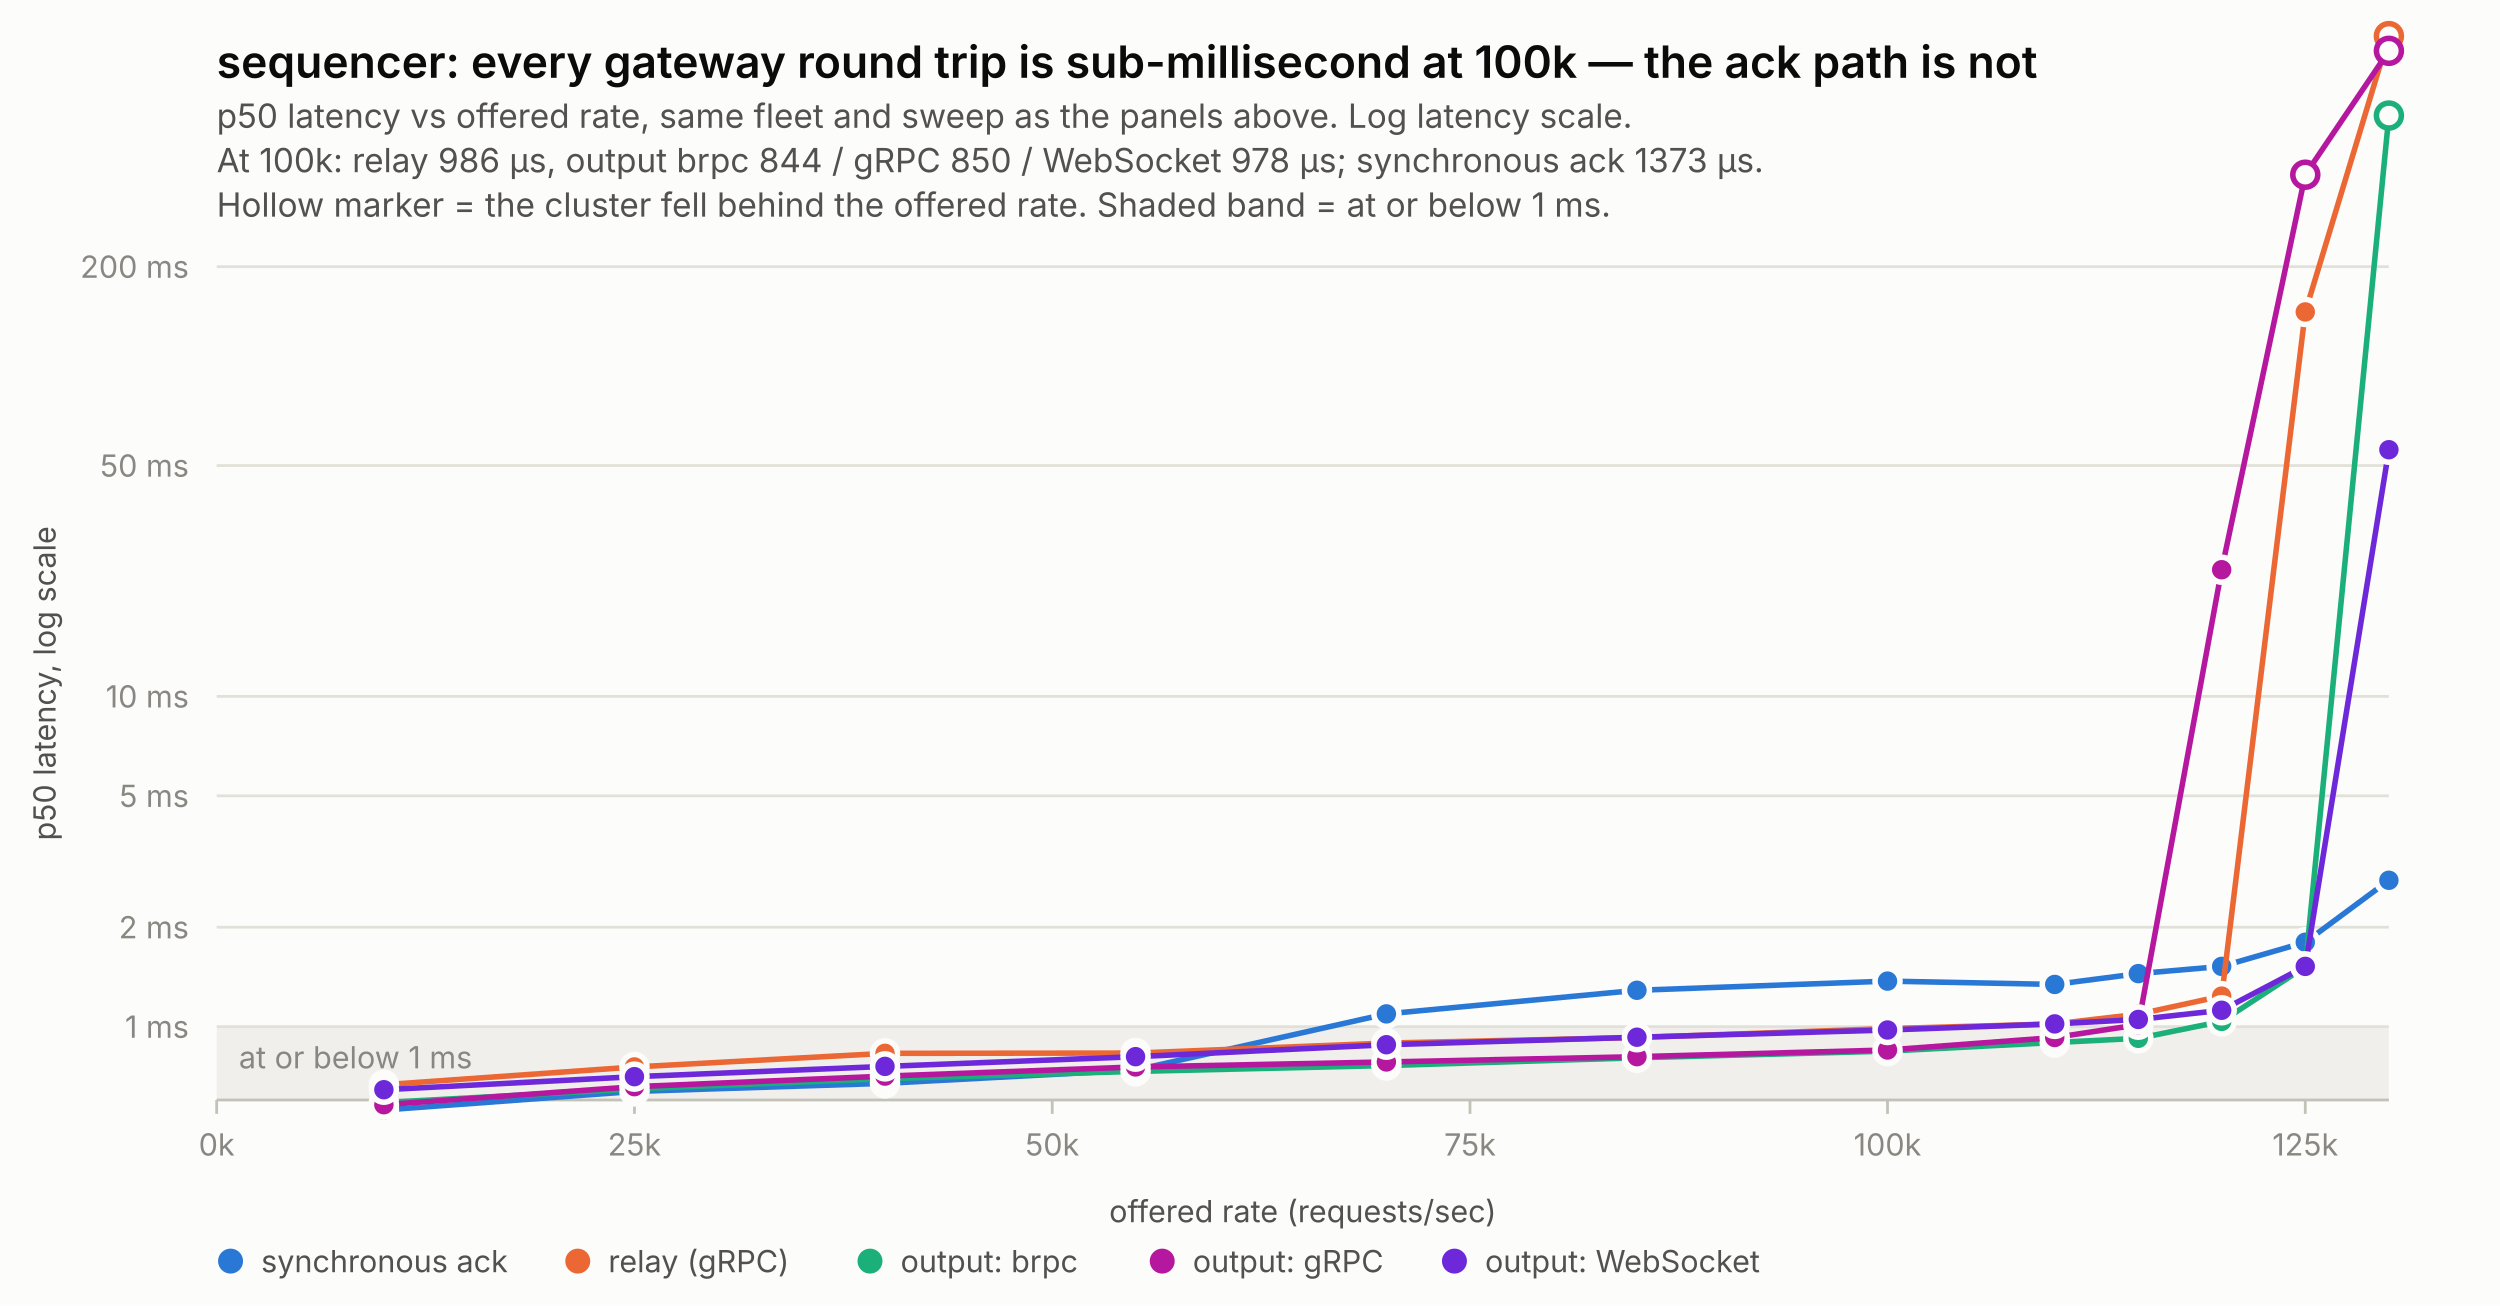
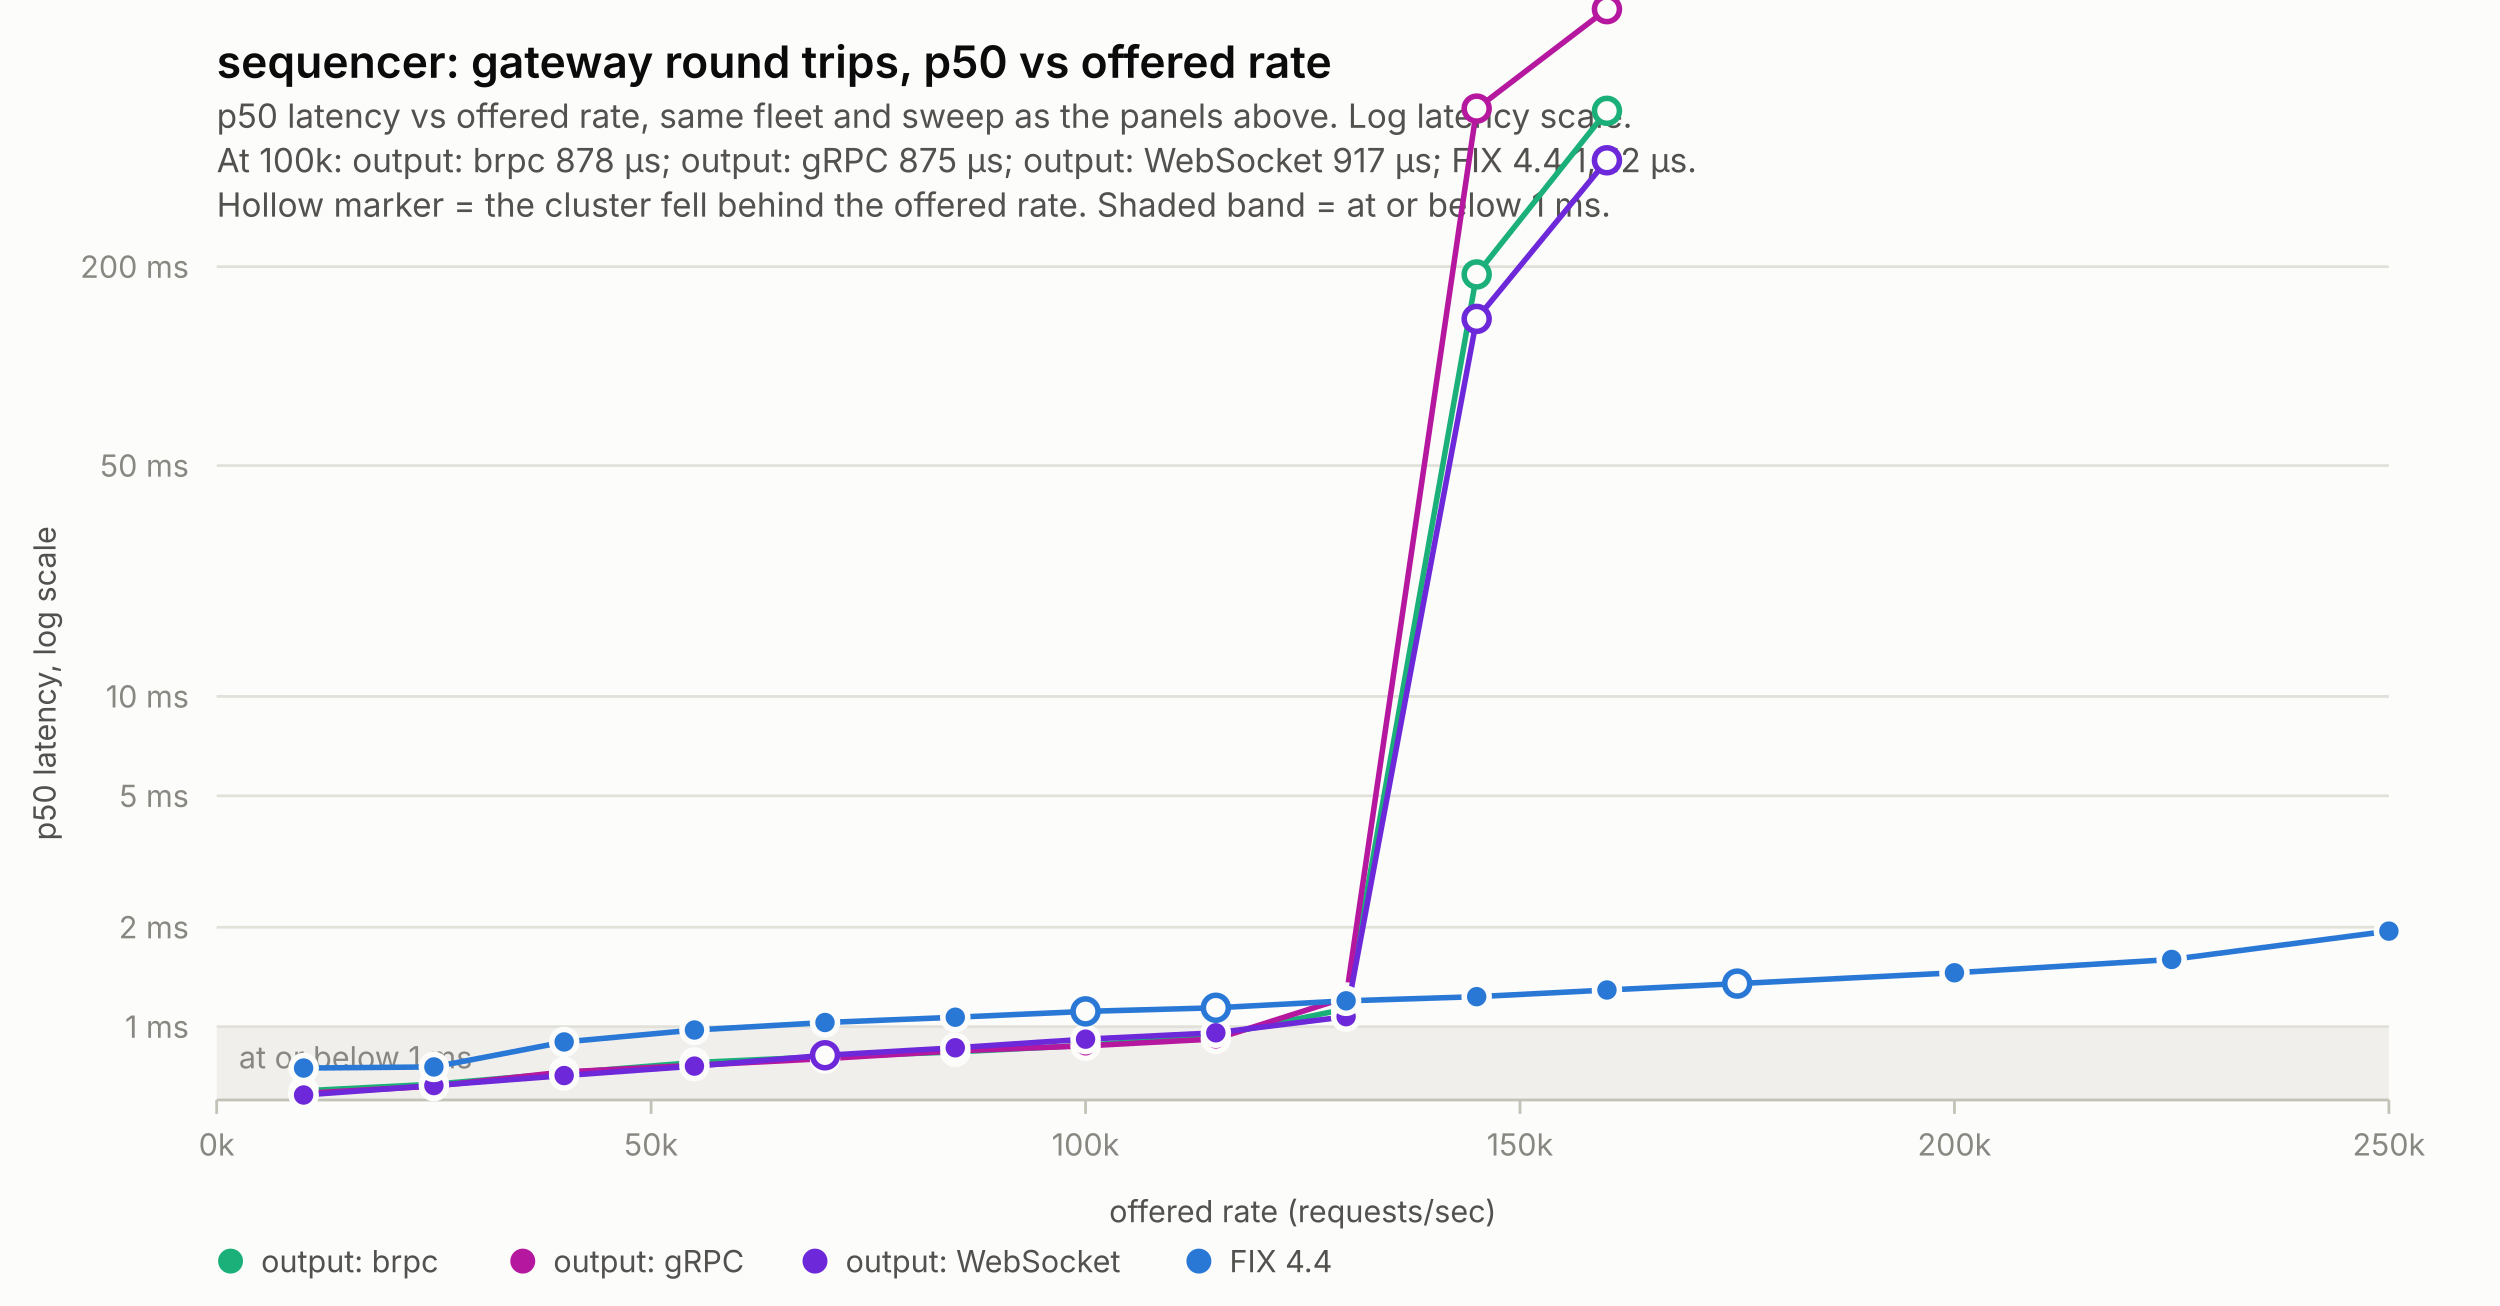
- <svg xmlns="http://www.w3.org/2000/svg" width="900" height="470" viewBox="0 0 900 470" font-family="system-ui,-apple-system,&quot;Segoe UI&quot;,sans-serif" role="img" aria-label="sequencer: every gateway round trip is sub-millisecond at 100k — the ack path is not">
+ <svg xmlns="http://www.w3.org/2000/svg" width="900" height="470" viewBox="0 0 900 470" font-family="system-ui,-apple-system,&quot;Segoe UI&quot;,sans-serif" role="img" aria-label="sequencer: gateway round trips, p50 vs offered rate">
  <rect width="900" height="470" fill="#fcfcfb" />
-   <text x="78" y="28" font-size="16" font-weight="600" fill="#0b0b0b">sequencer: every gateway round trip is sub-millisecond at 100k — the ack path is not</text>
+   <text x="78" y="28" font-size="16" font-weight="600" fill="#0b0b0b">sequencer: gateway round trips, p50 vs offered rate</text>
  <text x="78" y="46" font-size="12" fill="#52514e">p50 latency vs offered rate, same fleet and sweep as the panels above. Log latency scale.</text>
-   <text x="78" y="62" font-size="12" fill="#52514e">At 100k: relay 986 µs, output brpc 844 / gRPC 850 / WebSocket 978 µs; synchronous ack 1373 µs.</text>
+   <text x="78" y="62" font-size="12" fill="#52514e">At 100k: output: brpc 878 µs; output: gRPC 875 µs; output: WebSocket 917 µs; FIX 4.4 1,112 µs.</text>
  <text x="78" y="78" font-size="12" fill="#52514e">Hollow marker = the cluster fell behind the offered rate. Shaded band = at or below 1 ms.</text>
  <rect x="78" y="369.6" width="782" height="26.4" fill="#f0efec" />
  <text x="86" y="384.6" font-size="11" fill="#898781">at or below 1 ms</text>
  <line x1="78" y1="369.6" x2="860" y2="369.6" stroke="#e1e0d9" stroke-width="1" />
  <text x="68" y="373.6" font-size="11" fill="#898781" text-anchor="end">1 ms</text>
  <line x1="78" y1="333.8" x2="860" y2="333.8" stroke="#e1e0d9" stroke-width="1" />
  <text x="68" y="337.8" font-size="11" fill="#898781" text-anchor="end">2 ms</text>
  <line x1="78" y1="286.5" x2="860" y2="286.5" stroke="#e1e0d9" stroke-width="1" />
  <text x="68" y="290.5" font-size="11" fill="#898781" text-anchor="end">5 ms</text>
  <line x1="78" y1="250.7" x2="860" y2="250.7" stroke="#e1e0d9" stroke-width="1" />
  <text x="68" y="254.7" font-size="11" fill="#898781" text-anchor="end">10 ms</text>
  <line x1="78" y1="167.6" x2="860" y2="167.6" stroke="#e1e0d9" stroke-width="1" />
  <text x="68" y="171.6" font-size="11" fill="#898781" text-anchor="end">50 ms</text>
  <line x1="78" y1="96.0" x2="860" y2="96.0" stroke="#e1e0d9" stroke-width="1" />
  <text x="68" y="100.0" font-size="11" fill="#898781" text-anchor="end">200 ms</text>
  <text x="20" y="246" font-size="11" fill="#52514e" text-anchor="middle" transform="rotate(-90 20 246)">p50 latency, log scale</text>
  <line x1="78" y1="396" x2="860" y2="396" stroke="#c3c2b7" stroke-width="1" />
  <line x1="78.0" y1="396" x2="78.0" y2="401" stroke="#c3c2b7" stroke-width="1" />
  <text x="78.0" y="416" font-size="11" fill="#898781" text-anchor="middle">0k</text>
-   <line x1="228.4" y1="396" x2="228.4" y2="401" stroke="#c3c2b7" stroke-width="1" />
-   <text x="228.4" y="416" font-size="11" fill="#898781" text-anchor="middle">25k</text>
-   <line x1="378.8" y1="396" x2="378.8" y2="401" stroke="#c3c2b7" stroke-width="1" />
-   <text x="378.8" y="416" font-size="11" fill="#898781" text-anchor="middle">50k</text>
-   <line x1="529.2" y1="396" x2="529.2" y2="401" stroke="#c3c2b7" stroke-width="1" />
-   <text x="529.2" y="416" font-size="11" fill="#898781" text-anchor="middle">75k</text>
-   <line x1="679.5" y1="396" x2="679.5" y2="401" stroke="#c3c2b7" stroke-width="1" />
-   <text x="679.5" y="416" font-size="11" fill="#898781" text-anchor="middle">100k</text>
-   <line x1="829.9" y1="396" x2="829.9" y2="401" stroke="#c3c2b7" stroke-width="1" />
-   <text x="829.9" y="416" font-size="11" fill="#898781" text-anchor="middle">125k</text>
+   <line x1="234.4" y1="396" x2="234.4" y2="401" stroke="#c3c2b7" stroke-width="1" />
+   <text x="234.4" y="416" font-size="11" fill="#898781" text-anchor="middle">50k</text>
+   <line x1="390.8" y1="396" x2="390.8" y2="401" stroke="#c3c2b7" stroke-width="1" />
+   <text x="390.8" y="416" font-size="11" fill="#898781" text-anchor="middle">100k</text>
+   <line x1="547.2" y1="396" x2="547.2" y2="401" stroke="#c3c2b7" stroke-width="1" />
+   <text x="547.2" y="416" font-size="11" fill="#898781" text-anchor="middle">150k</text>
+   <line x1="703.6" y1="396" x2="703.6" y2="401" stroke="#c3c2b7" stroke-width="1" />
+   <text x="703.6" y="416" font-size="11" fill="#898781" text-anchor="middle">200k</text>
+   <line x1="860.0" y1="396" x2="860.0" y2="401" stroke="#c3c2b7" stroke-width="1" />
+   <text x="860.0" y="416" font-size="11" fill="#898781" text-anchor="middle">250k</text>
  <text x="469" y="440" font-size="11" fill="#52514e" text-anchor="middle">offered rate (requests/sec)</text>
-   <path d="M138.2,399.6 L228.4,392.9 L318.6,390.0 L408.8,385.2 L499.1,365.0 L589.3,356.5 L679.5,353.2 L739.7,354.4 L769.8,350.5 L799.8,347.9 L829.9,339.2 L860.0,316.9" fill="none" stroke="#2a78d6" stroke-width="2" stroke-linejoin="round" stroke-linecap="round" />
-   <circle cx="138.2" cy="399.6" r="4.5" fill="#2a78d6" stroke="#fcfcfb" stroke-width="2" />
-   <circle cx="228.4" cy="392.9" r="4.5" fill="#2a78d6" stroke="#fcfcfb" stroke-width="2" />
-   <circle cx="318.6" cy="390.0" r="4.5" fill="#2a78d6" stroke="#fcfcfb" stroke-width="2" />
-   <circle cx="408.8" cy="385.2" r="4.5" fill="#2a78d6" stroke="#fcfcfb" stroke-width="2" />
-   <circle cx="499.1" cy="365.0" r="4.5" fill="#2a78d6" stroke="#fcfcfb" stroke-width="2" />
-   <circle cx="589.3" cy="356.5" r="4.5" fill="#2a78d6" stroke="#fcfcfb" stroke-width="2" />
-   <circle cx="679.5" cy="353.2" r="4.5" fill="#2a78d6" stroke="#fcfcfb" stroke-width="2" />
-   <circle cx="739.7" cy="354.4" r="4.5" fill="#2a78d6" stroke="#fcfcfb" stroke-width="2" />
-   <circle cx="769.8" cy="350.5" r="4.5" fill="#2a78d6" stroke="#fcfcfb" stroke-width="2" />
-   <circle cx="799.8" cy="347.9" r="4.5" fill="#2a78d6" stroke="#fcfcfb" stroke-width="2" />
-   <circle cx="829.9" cy="339.2" r="4.5" fill="#2a78d6" stroke="#fcfcfb" stroke-width="2" />
-   <circle cx="860.0" cy="316.9" r="4.5" fill="#2a78d6" stroke="#fcfcfb" stroke-width="2" />
-   <path d="M138.2,390.5 L228.4,384.1 L318.6,379.2 L408.8,379.1 L499.1,375.5 L589.3,373.5 L679.5,370.3 L739.7,368.6 L769.8,365.1 L799.8,358.6 L829.9,112.3 L860.0,13.0" fill="none" stroke="#eb6834" stroke-width="2" stroke-linejoin="round" stroke-linecap="round" />
-   <circle cx="138.2" cy="390.5" r="4.5" fill="#eb6834" stroke="#fcfcfb" stroke-width="2" />
-   <circle cx="228.4" cy="384.1" r="4.5" fill="#eb6834" stroke="#fcfcfb" stroke-width="2" />
-   <circle cx="318.6" cy="379.2" r="4.5" fill="#eb6834" stroke="#fcfcfb" stroke-width="2" />
-   <circle cx="408.8" cy="379.1" r="4.5" fill="#eb6834" stroke="#fcfcfb" stroke-width="2" />
-   <circle cx="499.1" cy="375.5" r="4.5" fill="#eb6834" stroke="#fcfcfb" stroke-width="2" />
-   <circle cx="589.3" cy="373.5" r="4.5" fill="#eb6834" stroke="#fcfcfb" stroke-width="2" />
-   <circle cx="679.5" cy="370.3" r="4.5" fill="#eb6834" stroke="#fcfcfb" stroke-width="2" />
-   <circle cx="739.7" cy="368.6" r="4.5" fill="#eb6834" stroke="#fcfcfb" stroke-width="2" />
-   <circle cx="769.8" cy="365.1" r="4.5" fill="#eb6834" stroke="#fcfcfb" stroke-width="2" />
-   <circle cx="799.8" cy="358.6" r="4.5" fill="#eb6834" stroke="#fcfcfb" stroke-width="2" />
-   <circle cx="829.9" cy="112.3" r="4.5" fill="#eb6834" stroke="#fcfcfb" stroke-width="2" />
-   <circle cx="860.0" cy="13.0" r="4.5" fill="#fcfcfb" stroke="#eb6834" stroke-width="2" />
-   <path d="M138.2,396.9 L228.4,392.0 L318.6,388.3 L408.8,385.7 L499.1,383.6 L589.3,380.8 L679.5,378.4 L739.7,375.3 L769.8,373.8 L799.8,367.7 L829.9,348.0 L860.0,41.6" fill="none" stroke="#1baf7a" stroke-width="2" stroke-linejoin="round" stroke-linecap="round" />
-   <circle cx="138.2" cy="396.9" r="4.5" fill="#1baf7a" stroke="#fcfcfb" stroke-width="2" />
-   <circle cx="228.4" cy="392.0" r="4.5" fill="#1baf7a" stroke="#fcfcfb" stroke-width="2" />
-   <circle cx="318.6" cy="388.3" r="4.5" fill="#1baf7a" stroke="#fcfcfb" stroke-width="2" />
-   <circle cx="408.8" cy="385.7" r="4.5" fill="#1baf7a" stroke="#fcfcfb" stroke-width="2" />
-   <circle cx="499.1" cy="383.6" r="4.5" fill="#1baf7a" stroke="#fcfcfb" stroke-width="2" />
-   <circle cx="589.3" cy="380.8" r="4.5" fill="#1baf7a" stroke="#fcfcfb" stroke-width="2" />
-   <circle cx="679.5" cy="378.4" r="4.5" fill="#1baf7a" stroke="#fcfcfb" stroke-width="2" />
-   <circle cx="739.7" cy="375.3" r="4.5" fill="#1baf7a" stroke="#fcfcfb" stroke-width="2" />
-   <circle cx="769.8" cy="373.8" r="4.5" fill="#1baf7a" stroke="#fcfcfb" stroke-width="2" />
-   <circle cx="799.8" cy="367.7" r="4.5" fill="#1baf7a" stroke="#fcfcfb" stroke-width="2" />
-   <circle cx="829.9" cy="348.0" r="4.5" fill="#1baf7a" stroke="#fcfcfb" stroke-width="2" />
-   <circle cx="860.0" cy="41.6" r="4.5" fill="#fcfcfb" stroke="#1baf7a" stroke-width="2" />
-   <path d="M138.2,397.7 L228.4,391.2 L318.6,387.4 L408.8,384.1 L499.1,382.3 L589.3,380.4 L679.5,378.0 L739.7,373.5 L769.8,368.9 L799.8,205.1 L829.9,62.9 L860.0,18.3" fill="none" stroke="#b5179e" stroke-width="2" stroke-linejoin="round" stroke-linecap="round" />
-   <circle cx="138.2" cy="397.7" r="4.5" fill="#b5179e" stroke="#fcfcfb" stroke-width="2" />
-   <circle cx="228.4" cy="391.2" r="4.5" fill="#b5179e" stroke="#fcfcfb" stroke-width="2" />
-   <circle cx="318.6" cy="387.4" r="4.5" fill="#b5179e" stroke="#fcfcfb" stroke-width="2" />
-   <circle cx="408.8" cy="384.1" r="4.5" fill="#b5179e" stroke="#fcfcfb" stroke-width="2" />
-   <circle cx="499.1" cy="382.3" r="4.5" fill="#b5179e" stroke="#fcfcfb" stroke-width="2" />
-   <circle cx="589.3" cy="380.4" r="4.5" fill="#b5179e" stroke="#fcfcfb" stroke-width="2" />
-   <circle cx="679.5" cy="378.0" r="4.5" fill="#b5179e" stroke="#fcfcfb" stroke-width="2" />
-   <circle cx="739.7" cy="373.5" r="4.5" fill="#b5179e" stroke="#fcfcfb" stroke-width="2" />
-   <circle cx="769.8" cy="368.9" r="4.5" fill="#b5179e" stroke="#fcfcfb" stroke-width="2" />
-   <circle cx="799.8" cy="205.1" r="4.5" fill="#b5179e" stroke="#fcfcfb" stroke-width="2" />
-   <circle cx="829.9" cy="62.9" r="4.5" fill="#fcfcfb" stroke="#b5179e" stroke-width="2" />
-   <circle cx="860.0" cy="18.3" r="4.5" fill="#fcfcfb" stroke="#b5179e" stroke-width="2" />
-   <path d="M138.2,392.3 L228.4,387.6 L318.6,383.9 L408.8,380.4 L499.1,376.1 L589.3,373.4 L679.5,370.8 L739.7,368.6 L769.8,367.0 L799.8,363.7 L829.9,347.9 L860.0,161.9" fill="none" stroke="#6d28d9" stroke-width="2" stroke-linejoin="round" stroke-linecap="round" />
-   <circle cx="138.2" cy="392.3" r="4.5" fill="#6d28d9" stroke="#fcfcfb" stroke-width="2" />
-   <circle cx="228.4" cy="387.6" r="4.5" fill="#6d28d9" stroke="#fcfcfb" stroke-width="2" />
-   <circle cx="318.6" cy="383.9" r="4.5" fill="#6d28d9" stroke="#fcfcfb" stroke-width="2" />
-   <circle cx="408.8" cy="380.4" r="4.5" fill="#6d28d9" stroke="#fcfcfb" stroke-width="2" />
-   <circle cx="499.1" cy="376.1" r="4.5" fill="#6d28d9" stroke="#fcfcfb" stroke-width="2" />
-   <circle cx="589.3" cy="373.4" r="4.5" fill="#6d28d9" stroke="#fcfcfb" stroke-width="2" />
-   <circle cx="679.5" cy="370.8" r="4.5" fill="#6d28d9" stroke="#fcfcfb" stroke-width="2" />
-   <circle cx="739.7" cy="368.6" r="4.5" fill="#6d28d9" stroke="#fcfcfb" stroke-width="2" />
-   <circle cx="769.8" cy="367.0" r="4.5" fill="#6d28d9" stroke="#fcfcfb" stroke-width="2" />
-   <circle cx="799.8" cy="363.7" r="4.5" fill="#6d28d9" stroke="#fcfcfb" stroke-width="2" />
-   <circle cx="829.9" cy="347.9" r="4.5" fill="#6d28d9" stroke="#fcfcfb" stroke-width="2" />
-   <circle cx="860.0" cy="161.9" r="4.5" fill="#6d28d9" stroke="#fcfcfb" stroke-width="2" />
-   <circle cx="83" cy="454" r="4.5" fill="#2a78d6" />
-   <text x="94" y="458" font-size="11" fill="#52514e">synchronous ack</text>
-   <circle cx="208.0" cy="454" r="4.5" fill="#eb6834" />
-   <text x="219.0" y="458" font-size="11" fill="#52514e">relay (gRPC)</text>
-   <circle cx="313.2" cy="454" r="4.5" fill="#1baf7a" />
-   <text x="324.2" y="458" font-size="11" fill="#52514e">output: brpc</text>
-   <circle cx="418.4" cy="454" r="4.5" fill="#b5179e" />
-   <text x="429.4" y="458" font-size="11" fill="#52514e">output: gRPC</text>
-   <circle cx="523.6" cy="454" r="4.5" fill="#6d28d9" />
-   <text x="534.6" y="458" font-size="11" fill="#52514e">output: WebSocket</text>
+   <path d="M109.3,392.7 L156.2,390.3 L203.1,386.3 L250.0,382.5 L297.0,380.4 L343.9,378.7 L390.8,376.3 L437.7,372.8 L484.6,363.2 L531.6,98.8 L578.5,39.9" fill="none" stroke="#1baf7a" stroke-width="2" stroke-linejoin="round" stroke-linecap="round" />
+   <circle cx="109.3" cy="392.7" r="4.5" fill="#1baf7a" stroke="#fcfcfb" stroke-width="2" />
+   <circle cx="156.2" cy="390.3" r="4.5" fill="#1baf7a" stroke="#fcfcfb" stroke-width="2" />
+   <circle cx="203.1" cy="386.3" r="4.5" fill="#1baf7a" stroke="#fcfcfb" stroke-width="2" />
+   <circle cx="250.0" cy="382.5" r="4.5" fill="#1baf7a" stroke="#fcfcfb" stroke-width="2" />
+   <circle cx="297.0" cy="380.4" r="4.5" fill="#1baf7a" stroke="#fcfcfb" stroke-width="2" />
+   <circle cx="343.9" cy="378.7" r="4.5" fill="#1baf7a" stroke="#fcfcfb" stroke-width="2" />
+   <circle cx="390.8" cy="376.3" r="4.5" fill="#1baf7a" stroke="#fcfcfb" stroke-width="2" />
+   <circle cx="437.7" cy="372.8" r="4.5" fill="#fcfcfb" stroke="#1baf7a" stroke-width="2" />
+   <circle cx="484.6" cy="363.2" r="4.5" fill="#1baf7a" stroke="#fcfcfb" stroke-width="2" />
+   <circle cx="531.6" cy="98.8" r="4.5" fill="#fcfcfb" stroke="#1baf7a" stroke-width="2" />
+   <circle cx="578.5" cy="39.9" r="4.5" fill="#fcfcfb" stroke="#1baf7a" stroke-width="2" />
+   <path d="M109.3,393.6 L156.2,391.0 L203.1,385.9 L250.0,383.5 L297.0,381.1 L343.9,378.3 L390.8,376.5 L437.7,374.0 L484.6,359.1 L531.6,39.1 L578.5,3.3" fill="none" stroke="#b5179e" stroke-width="2" stroke-linejoin="round" stroke-linecap="round" />
+   <circle cx="109.3" cy="393.6" r="4.5" fill="#b5179e" stroke="#fcfcfb" stroke-width="2" />
+   <circle cx="156.2" cy="391.0" r="4.5" fill="#b5179e" stroke="#fcfcfb" stroke-width="2" />
+   <circle cx="203.1" cy="385.9" r="4.5" fill="#b5179e" stroke="#fcfcfb" stroke-width="2" />
+   <circle cx="250.0" cy="383.5" r="4.5" fill="#b5179e" stroke="#fcfcfb" stroke-width="2" />
+   <circle cx="297.0" cy="381.1" r="4.5" fill="#b5179e" stroke="#fcfcfb" stroke-width="2" />
+   <circle cx="343.9" cy="378.3" r="4.5" fill="#b5179e" stroke="#fcfcfb" stroke-width="2" />
+   <circle cx="390.8" cy="376.5" r="4.5" fill="#b5179e" stroke="#fcfcfb" stroke-width="2" />
+   <circle cx="437.7" cy="374.0" r="4.5" fill="#b5179e" stroke="#fcfcfb" stroke-width="2" />
+   <circle cx="484.6" cy="359.1" r="4.5" fill="#b5179e" stroke="#fcfcfb" stroke-width="2" />
+   <circle cx="531.6" cy="39.1" r="4.5" fill="#fcfcfb" stroke="#b5179e" stroke-width="2" />
+   <circle cx="578.5" cy="3.3" r="4.5" fill="#fcfcfb" stroke="#b5179e" stroke-width="2" />
+   <path d="M109.3,394.2 L156.2,390.8 L203.1,387.2 L250.0,383.8 L297.0,379.9 L343.9,377.2 L390.8,374.1 L437.7,371.8 L484.6,366.0 L531.6,114.8 L578.5,57.7" fill="none" stroke="#6d28d9" stroke-width="2" stroke-linejoin="round" stroke-linecap="round" />
+   <circle cx="109.3" cy="394.2" r="4.5" fill="#6d28d9" stroke="#fcfcfb" stroke-width="2" />
+   <circle cx="156.2" cy="390.8" r="4.5" fill="#6d28d9" stroke="#fcfcfb" stroke-width="2" />
+   <circle cx="203.1" cy="387.2" r="4.5" fill="#6d28d9" stroke="#fcfcfb" stroke-width="2" />
+   <circle cx="250.0" cy="383.8" r="4.5" fill="#6d28d9" stroke="#fcfcfb" stroke-width="2" />
+   <circle cx="297.0" cy="379.9" r="4.5" fill="#fcfcfb" stroke="#6d28d9" stroke-width="2" />
+   <circle cx="343.9" cy="377.2" r="4.5" fill="#6d28d9" stroke="#fcfcfb" stroke-width="2" />
+   <circle cx="390.8" cy="374.1" r="4.5" fill="#6d28d9" stroke="#fcfcfb" stroke-width="2" />
+   <circle cx="437.7" cy="371.8" r="4.5" fill="#6d28d9" stroke="#fcfcfb" stroke-width="2" />
+   <circle cx="484.6" cy="366.0" r="4.5" fill="#6d28d9" stroke="#fcfcfb" stroke-width="2" />
+   <circle cx="531.6" cy="114.8" r="4.5" fill="#fcfcfb" stroke="#6d28d9" stroke-width="2" />
+   <circle cx="578.5" cy="57.7" r="4.5" fill="#fcfcfb" stroke="#6d28d9" stroke-width="2" />
+   <path d="M109.3,384.5 L156.2,384.1 L203.1,375.1 L250.0,370.8 L297.0,368.1 L343.9,366.2 L390.8,364.1 L437.7,362.8 L484.6,360.3 L531.6,358.8 L578.5,356.4 L625.4,354.1 L703.6,350.2 L781.8,345.4 L860.0,335.2" fill="none" stroke="#2a78d6" stroke-width="2" stroke-linejoin="round" stroke-linecap="round" />
+   <circle cx="109.3" cy="384.5" r="4.5" fill="#2a78d6" stroke="#fcfcfb" stroke-width="2" />
+   <circle cx="156.2" cy="384.1" r="4.5" fill="#2a78d6" stroke="#fcfcfb" stroke-width="2" />
+   <circle cx="203.1" cy="375.1" r="4.5" fill="#2a78d6" stroke="#fcfcfb" stroke-width="2" />
+   <circle cx="250.0" cy="370.8" r="4.5" fill="#2a78d6" stroke="#fcfcfb" stroke-width="2" />
+   <circle cx="297.0" cy="368.1" r="4.5" fill="#2a78d6" stroke="#fcfcfb" stroke-width="2" />
+   <circle cx="343.9" cy="366.2" r="4.5" fill="#2a78d6" stroke="#fcfcfb" stroke-width="2" />
+   <circle cx="390.8" cy="364.1" r="4.5" fill="#fcfcfb" stroke="#2a78d6" stroke-width="2" />
+   <circle cx="437.7" cy="362.8" r="4.5" fill="#fcfcfb" stroke="#2a78d6" stroke-width="2" />
+   <circle cx="484.6" cy="360.3" r="4.5" fill="#2a78d6" stroke="#fcfcfb" stroke-width="2" />
+   <circle cx="531.6" cy="358.8" r="4.5" fill="#2a78d6" stroke="#fcfcfb" stroke-width="2" />
+   <circle cx="578.5" cy="356.4" r="4.5" fill="#2a78d6" stroke="#fcfcfb" stroke-width="2" />
+   <circle cx="625.4" cy="354.1" r="4.5" fill="#fcfcfb" stroke="#2a78d6" stroke-width="2" />
+   <circle cx="703.6" cy="350.2" r="4.5" fill="#2a78d6" stroke="#fcfcfb" stroke-width="2" />
+   <circle cx="781.8" cy="345.4" r="4.5" fill="#2a78d6" stroke="#fcfcfb" stroke-width="2" />
+   <circle cx="860.0" cy="335.2" r="4.5" fill="#2a78d6" stroke="#fcfcfb" stroke-width="2" />
+   <circle cx="83" cy="454" r="4.5" fill="#1baf7a" />
+   <text x="94" y="458" font-size="11" fill="#52514e">output: brpc</text>
+   <circle cx="188.2" cy="454" r="4.5" fill="#b5179e" />
+   <text x="199.2" y="458" font-size="11" fill="#52514e">output: gRPC</text>
+   <circle cx="293.4" cy="454" r="4.5" fill="#6d28d9" />
+   <text x="304.4" y="458" font-size="11" fill="#52514e">output: WebSocket</text>
+   <circle cx="431.6" cy="454" r="4.5" fill="#2a78d6" />
+   <text x="442.6" y="458" font-size="11" fill="#52514e">FIX 4.4</text>
</svg>
